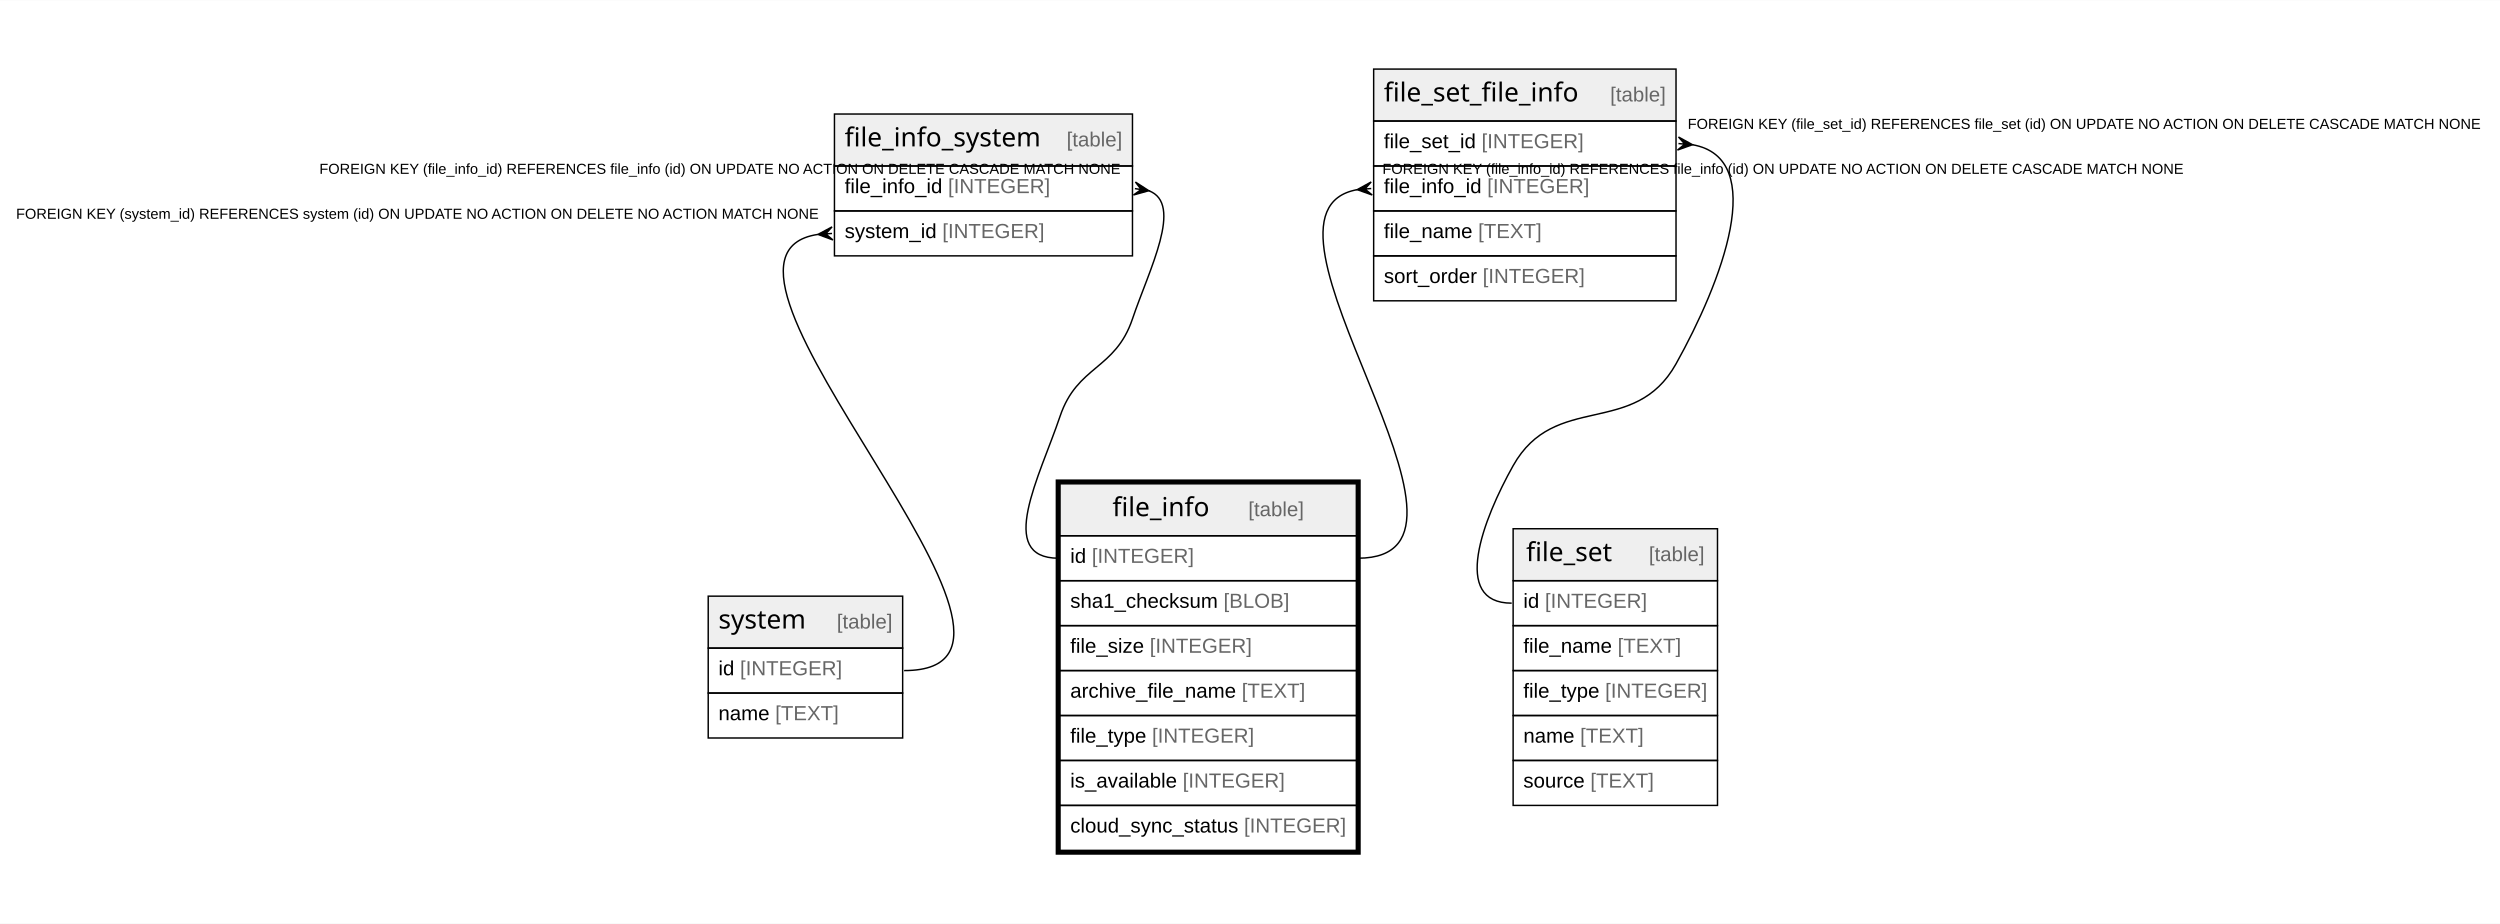
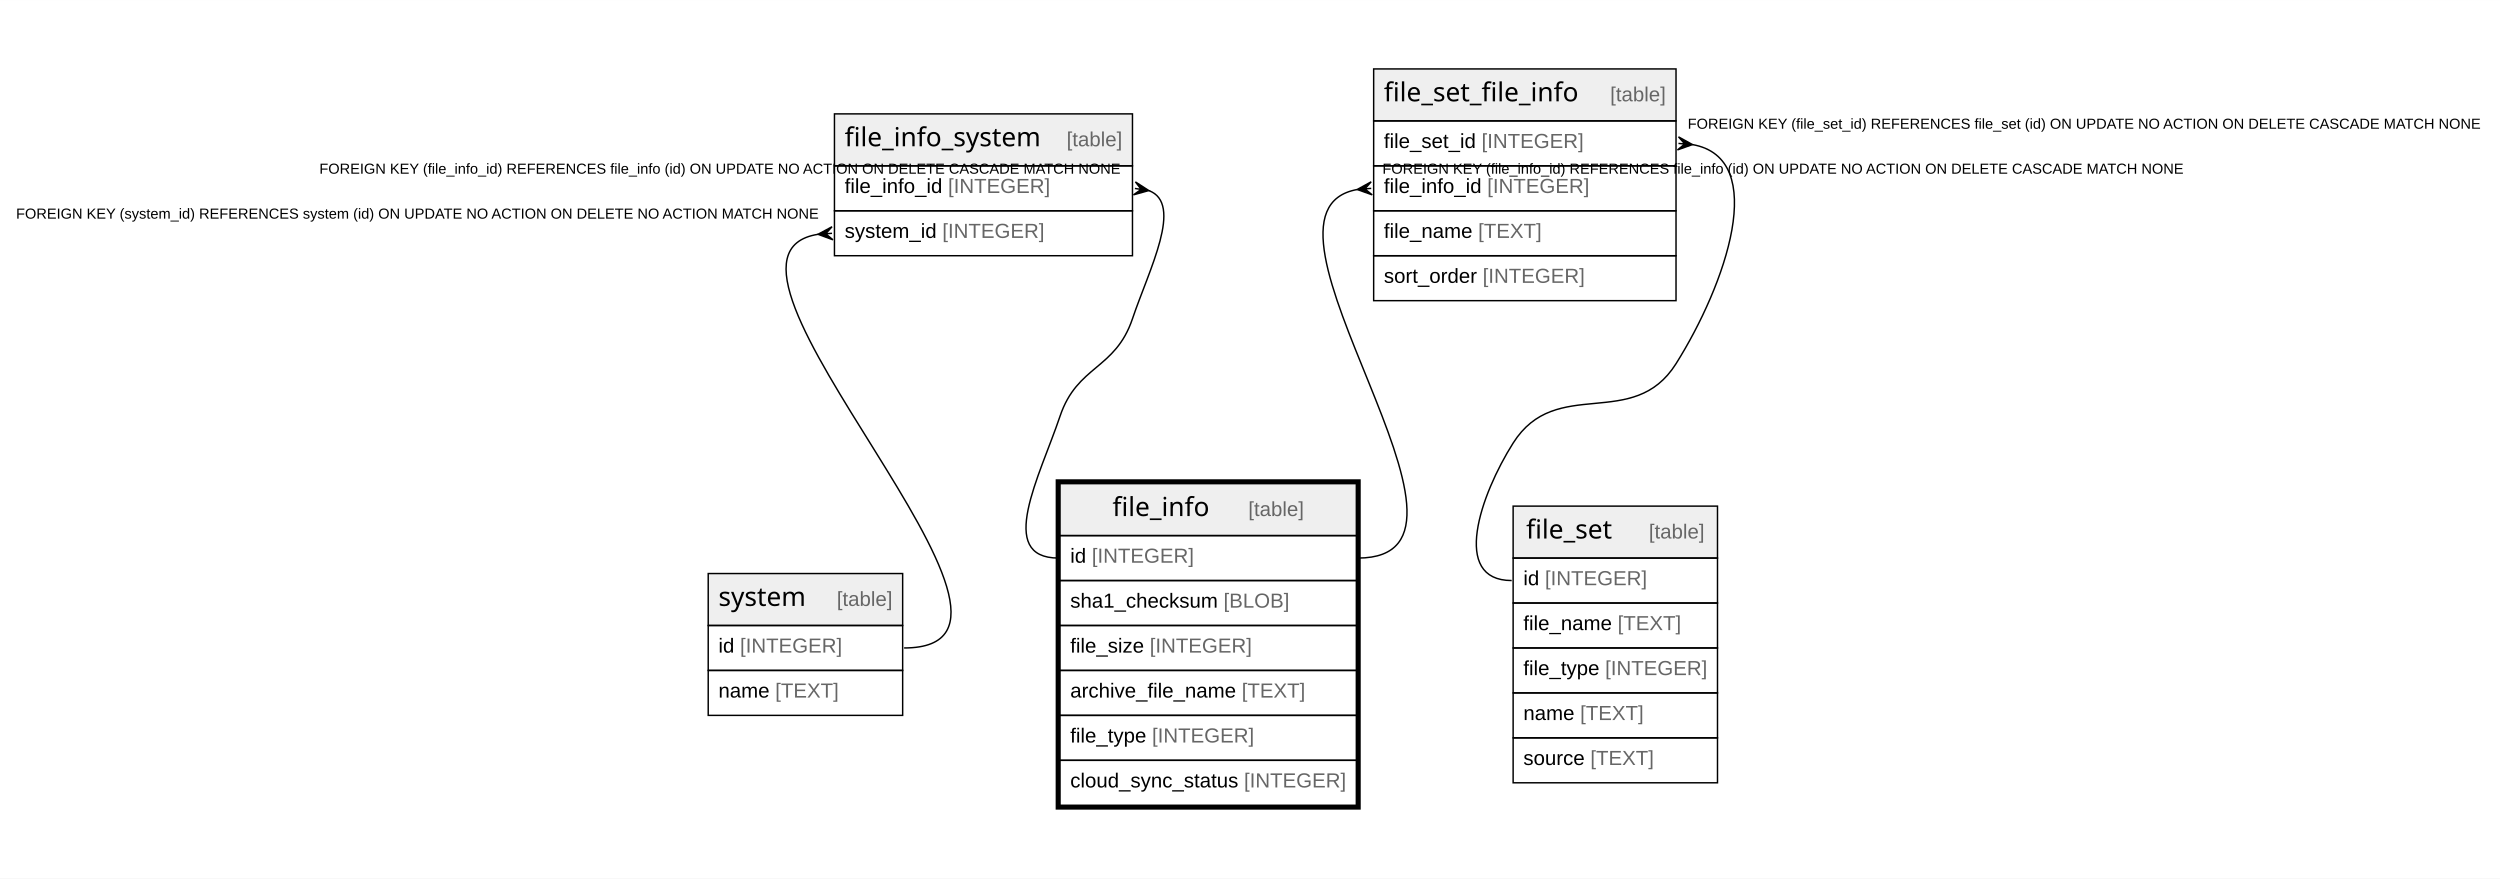
- <svg xmlns="http://www.w3.org/2000/svg" width="1713pt" height="633pt" viewBox="0.00 0.00 1713.22 632.80">
-   <g id="graph0" class="graph" transform="scale(1 1) rotate(0) translate(4 628.8)">
-     <polygon fill="white" stroke="none" points="-4,4 -4,-628.8 1709.22,-628.8 1709.22,4 -4,4" />
+ <svg xmlns="http://www.w3.org/2000/svg" width="1713pt" height="602pt" viewBox="0.00 0.00 1713.22 602.00">
+   <g id="graph0" class="graph" transform="scale(1 1) rotate(0) translate(4 598)">
+     <polygon fill="white" stroke="none" points="-4,4 -4,-598 1709.22,-598 1709.22,4 -4,4" />
    <g id="node1" class="node">
-       <polygon fill="#efefef" stroke="none" points="722.42,-261.8 722.42,-297.4 925.49,-297.4 925.49,-261.8 722.42,-261.8" />
-       <polygon fill="none" stroke="black" points="722.42,-261.8 722.42,-297.4 925.49,-297.4 925.49,-261.8 722.42,-261.8" />
-       <text text-anchor="start" x="758.34" y="-275.2" font-family="Arial Bold" font-size="18.00">file_info</text>
-       <text text-anchor="start" x="820.32" y="-275.2" font-family="Arial" font-size="14.00">    </text>
-       <text text-anchor="start" x="851.44" y="-275.2" font-family="Arial" font-size="14.00" fill="#666666">[table]</text>
-       <polygon fill="none" stroke="black" points="722.42,-231 722.42,-261.8 925.49,-261.8 925.49,-231 722.42,-231" />
-       <text text-anchor="start" x="729.42" y="-243.2" font-family="Arial" font-size="14.00">id </text>
-       <text text-anchor="start" x="744.2" y="-243.2" font-family="Arial" font-size="14.00" fill="#666666">[INTEGER]</text>
+       <polygon fill="#efefef" stroke="none" points="722.42,-231 722.42,-266.6 925.49,-266.6 925.49,-231 722.42,-231" />
+       <polygon fill="none" stroke="black" points="722.42,-231 722.42,-266.6 925.49,-266.6 925.49,-231 722.42,-231" />
+       <text text-anchor="start" x="758.34" y="-244.4" font-family="Arial Bold" font-size="18.00">file_info</text>
+       <text text-anchor="start" x="820.32" y="-244.4" font-family="Arial" font-size="14.00">    </text>
+       <text text-anchor="start" x="851.44" y="-244.4" font-family="Arial" font-size="14.00" fill="#666666">[table]</text>
      <polygon fill="none" stroke="black" points="722.42,-200.2 722.42,-231 925.49,-231 925.49,-200.2 722.42,-200.2" />
-       <text text-anchor="start" x="729.42" y="-212.4" font-family="Arial" font-size="14.00">sha1_checksum </text>
-       <text text-anchor="start" x="834.47" y="-212.4" font-family="Arial" font-size="14.00" fill="#666666">[BLOB]</text>
+       <text text-anchor="start" x="729.42" y="-212.4" font-family="Arial" font-size="14.00">id </text>
+       <text text-anchor="start" x="744.2" y="-212.4" font-family="Arial" font-size="14.00" fill="#666666">[INTEGER]</text>
      <polygon fill="none" stroke="black" points="722.42,-169.4 722.42,-200.2 925.49,-200.2 925.49,-169.4 722.42,-169.4" />
-       <text text-anchor="start" x="729.42" y="-181.6" font-family="Arial" font-size="14.00">file_size </text>
-       <text text-anchor="start" x="783.89" y="-181.6" font-family="Arial" font-size="14.00" fill="#666666">[INTEGER]</text>
+       <text text-anchor="start" x="729.42" y="-181.6" font-family="Arial" font-size="14.00">sha1_checksum </text>
+       <text text-anchor="start" x="834.47" y="-181.6" font-family="Arial" font-size="14.00" fill="#666666">[BLOB]</text>
      <polygon fill="none" stroke="black" points="722.42,-138.6 722.42,-169.4 925.49,-169.4 925.49,-138.6 722.42,-138.6" />
-       <text text-anchor="start" x="729.42" y="-150.8" font-family="Arial" font-size="14.00">archive_file_name </text>
-       <text text-anchor="start" x="846.93" y="-150.8" font-family="Arial" font-size="14.00" fill="#666666">[TEXT]</text>
+       <text text-anchor="start" x="729.42" y="-150.8" font-family="Arial" font-size="14.00">file_size </text>
+       <text text-anchor="start" x="783.89" y="-150.8" font-family="Arial" font-size="14.00" fill="#666666">[INTEGER]</text>
      <polygon fill="none" stroke="black" points="722.42,-107.8 722.42,-138.6 925.49,-138.6 925.49,-107.8 722.42,-107.8" />
-       <text text-anchor="start" x="729.42" y="-120" font-family="Arial" font-size="14.00">file_type </text>
-       <text text-anchor="start" x="785.45" y="-120" font-family="Arial" font-size="14.00" fill="#666666">[INTEGER]</text>
+       <text text-anchor="start" x="729.42" y="-120" font-family="Arial" font-size="14.00">archive_file_name </text>
+       <text text-anchor="start" x="846.93" y="-120" font-family="Arial" font-size="14.00" fill="#666666">[TEXT]</text>
      <polygon fill="none" stroke="black" points="722.42,-77 722.42,-107.8 925.49,-107.8 925.49,-77 722.42,-77" />
-       <text text-anchor="start" x="729.42" y="-89.2" font-family="Arial" font-size="14.00">is_available </text>
-       <text text-anchor="start" x="806.47" y="-89.2" font-family="Arial" font-size="14.00" fill="#666666">[INTEGER]</text>
+       <text text-anchor="start" x="729.42" y="-89.2" font-family="Arial" font-size="14.00">file_type </text>
+       <text text-anchor="start" x="785.45" y="-89.2" font-family="Arial" font-size="14.00" fill="#666666">[INTEGER]</text>
      <polygon fill="none" stroke="black" points="722.42,-46.2 722.42,-77 925.49,-77 925.49,-46.2 722.42,-46.2" />
      <text text-anchor="start" x="729.42" y="-58.4" font-family="Arial" font-size="14.00">cloud_sync_status </text>
      <text text-anchor="start" x="848.49" y="-58.4" font-family="Arial" font-size="14.00" fill="#666666">[INTEGER]</text>
-       <polygon fill="none" stroke="black" stroke-width="3" points="720.92,-44.7 720.92,-298.9 926.99,-298.9 926.99,-44.7 720.92,-44.7" />
+       <polygon fill="none" stroke="black" stroke-width="3" points="720.92,-44.7 720.92,-268.1 926.99,-268.1 926.99,-44.7 720.92,-44.7" />
    </g>
    <g id="node2" class="node">
-       <polygon fill="#efefef" stroke="none" points="567.84,-515.2 567.84,-550.8 772.07,-550.8 772.07,-515.2 567.84,-515.2" />
-       <polygon fill="none" stroke="black" points="567.84,-515.2 567.84,-550.8 772.07,-550.8 772.07,-515.2 567.84,-515.2" />
-       <text text-anchor="start" x="574.84" y="-528.6" font-family="Arial Bold" font-size="18.00">file_info_system</text>
-       <text text-anchor="start" x="695.82" y="-528.6" font-family="Arial" font-size="14.00">    </text>
-       <text text-anchor="start" x="726.94" y="-528.6" font-family="Arial" font-size="14.00" fill="#666666">[table]</text>
-       <polygon fill="none" stroke="black" points="567.84,-484.4 567.84,-515.2 772.07,-515.2 772.07,-484.4 567.84,-484.4" />
-       <text text-anchor="start" x="574.84" y="-496.6" font-family="Arial" font-size="14.00">file_info_id </text>
-       <text text-anchor="start" x="645.66" y="-496.6" font-family="Arial" font-size="14.00" fill="#666666">[INTEGER]</text>
+       <polygon fill="#efefef" stroke="none" points="567.84,-484.4 567.84,-520 772.07,-520 772.07,-484.4 567.84,-484.4" />
+       <polygon fill="none" stroke="black" points="567.84,-484.4 567.84,-520 772.07,-520 772.07,-484.4 567.84,-484.4" />
+       <text text-anchor="start" x="574.84" y="-497.8" font-family="Arial Bold" font-size="18.00">file_info_system</text>
+       <text text-anchor="start" x="695.82" y="-497.8" font-family="Arial" font-size="14.00">    </text>
+       <text text-anchor="start" x="726.94" y="-497.8" font-family="Arial" font-size="14.00" fill="#666666">[table]</text>
      <polygon fill="none" stroke="black" points="567.84,-453.6 567.84,-484.4 772.07,-484.4 772.07,-453.6 567.84,-453.6" />
-       <text text-anchor="start" x="574.84" y="-465.8" font-family="Arial" font-size="14.00">system_id </text>
-       <text text-anchor="start" x="641.75" y="-465.8" font-family="Arial" font-size="14.00" fill="#666666">[INTEGER]</text>
+       <text text-anchor="start" x="574.84" y="-465.8" font-family="Arial" font-size="14.00">file_info_id </text>
+       <text text-anchor="start" x="645.66" y="-465.8" font-family="Arial" font-size="14.00" fill="#666666">[INTEGER]</text>
+       <polygon fill="none" stroke="black" points="567.84,-422.8 567.84,-453.6 772.07,-453.6 772.07,-422.8 567.84,-422.8" />
+       <text text-anchor="start" x="574.84" y="-435" font-family="Arial" font-size="14.00">system_id </text>
+       <text text-anchor="start" x="641.75" y="-435" font-family="Arial" font-size="14.00" fill="#666666">[INTEGER]</text>
    </g>
    <g id="edge1" class="edge">
-       <path fill="none" stroke="black" d="M783.17,-498.27C807.27,-489.43 783.48,-444.23 772.07,-410.4 760.25,-375.35 734.22,-378.66 722.42,-343.6 708.63,-302.66 678.22,-246.4 721.42,-246.4" />
-       <polygon fill="black" stroke="black" points="783.29,-498.25 772.73,-495.3 778.02,-499.05 773.73,-499.7 773.73,-499.7 773.73,-499.7 778.02,-499.05 774.08,-504.2 783.29,-498.25" />
-       <text text-anchor="start" x="214.85" y="-509.8" font-family="Arial" font-size="10.00">FOREIGN KEY (file_info_id) REFERENCES file_info (id) ON UPDATE NO ACTION ON DELETE CASCADE MATCH NONE</text>
+       <path fill="none" stroke="black" d="M783.17,-467.47C807.27,-458.63 783.48,-413.43 772.07,-379.6 760.25,-344.55 734.22,-347.86 722.42,-312.8 708.63,-271.86 678.22,-215.6 721.42,-215.6" />
+       <polygon fill="black" stroke="black" points="783.29,-467.45 772.73,-464.5 778.02,-468.25 773.73,-468.9 773.73,-468.9 773.73,-468.9 778.02,-468.25 774.08,-473.4 783.29,-467.45" />
+       <text text-anchor="start" x="214.85" y="-479" font-family="Arial" font-size="10.00">FOREIGN KEY (file_info_id) REFERENCES file_info (id) ON UPDATE NO ACTION ON DELETE CASCADE MATCH NONE</text>
    </g>
    <g id="node3" class="node">
-       <polygon fill="#efefef" stroke="none" points="481.33,-184.8 481.33,-220.4 614.58,-220.4 614.58,-184.8 481.33,-184.8" />
-       <polygon fill="none" stroke="black" points="481.33,-184.8 481.33,-220.4 614.58,-220.4 614.58,-184.8 481.33,-184.8" />
-       <text text-anchor="start" x="488.33" y="-198.2" font-family="Arial Bold" font-size="18.00">system</text>
-       <text text-anchor="start" x="538.33" y="-198.2" font-family="Arial" font-size="14.00">    </text>
-       <text text-anchor="start" x="569.45" y="-198.2" font-family="Arial" font-size="14.00" fill="#666666">[table]</text>
-       <polygon fill="none" stroke="black" points="481.33,-154 481.33,-184.8 614.58,-184.8 614.58,-154 481.33,-154" />
-       <text text-anchor="start" x="488.33" y="-166.2" font-family="Arial" font-size="14.00">id </text>
-       <text text-anchor="start" x="503.11" y="-166.2" font-family="Arial" font-size="14.00" fill="#666666">[INTEGER]</text>
-       <polygon fill="none" stroke="black" points="481.33,-123.2 481.33,-154 614.58,-154 614.58,-123.2 481.33,-123.2" />
-       <text text-anchor="start" x="488.33" y="-135.4" font-family="Arial" font-size="14.00">name </text>
-       <text text-anchor="start" x="527.24" y="-135.4" font-family="Arial" font-size="14.00" fill="#666666">[TEXT]</text>
+       <polygon fill="#efefef" stroke="none" points="481.33,-169.4 481.33,-205 614.58,-205 614.58,-169.4 481.33,-169.4" />
+       <polygon fill="none" stroke="black" points="481.33,-169.4 481.33,-205 614.58,-205 614.58,-169.4 481.33,-169.4" />
+       <text text-anchor="start" x="488.33" y="-182.8" font-family="Arial Bold" font-size="18.00">system</text>
+       <text text-anchor="start" x="538.33" y="-182.8" font-family="Arial" font-size="14.00">    </text>
+       <text text-anchor="start" x="569.45" y="-182.8" font-family="Arial" font-size="14.00" fill="#666666">[table]</text>
+       <polygon fill="none" stroke="black" points="481.33,-138.6 481.33,-169.4 614.58,-169.4 614.58,-138.6 481.33,-138.6" />
+       <text text-anchor="start" x="488.33" y="-150.8" font-family="Arial" font-size="14.00">id </text>
+       <text text-anchor="start" x="503.11" y="-150.8" font-family="Arial" font-size="14.00" fill="#666666">[INTEGER]</text>
+       <polygon fill="none" stroke="black" points="481.33,-107.8 481.33,-138.6 614.58,-138.6 614.58,-107.8 481.33,-107.8" />
+       <text text-anchor="start" x="488.33" y="-120" font-family="Arial" font-size="14.00">name </text>
+       <text text-anchor="start" x="527.24" y="-120" font-family="Arial" font-size="14.00" fill="#666666">[TEXT]</text>
    </g>
    <g id="edge2" class="edge">
-       <path fill="none" stroke="black" d="M556.45,-468.29C449.61,-452.27 746.67,-169.4 615.58,-169.4" />
-       <polygon fill="black" stroke="black" points="556.53,-468.3 566.2,-473.47 561.85,-468.66 566.17,-468.95 566.17,-468.95 566.17,-468.95 561.85,-468.66 566.81,-464.49 556.53,-468.3" />
-       <text text-anchor="start" x="7" y="-479" font-family="Arial" font-size="10.00">FOREIGN KEY (system_id) REFERENCES system (id) ON UPDATE NO ACTION ON DELETE NO ACTION MATCH NONE</text>
+       <path fill="none" stroke="black" d="M556.67,-437.48C456.18,-421.79 739.98,-154 615.58,-154" />
+       <polygon fill="black" stroke="black" points="556.53,-437.47 566.19,-442.67 561.85,-437.85 566.17,-438.15 566.17,-438.15 566.17,-438.15 561.85,-437.85 566.82,-433.69 556.53,-437.47" />
+       <text text-anchor="start" x="7" y="-448.2" font-family="Arial" font-size="10.00">FOREIGN KEY (system_id) REFERENCES system (id) ON UPDATE NO ACTION ON DELETE NO ACTION MATCH NONE</text>
    </g>
    <g id="node4" class="node">
-       <polygon fill="#efefef" stroke="none" points="937.35,-546 937.35,-581.6 1144.56,-581.6 1144.56,-546 937.35,-546" />
-       <polygon fill="none" stroke="black" points="937.35,-546 937.35,-581.6 1144.56,-581.6 1144.56,-546 937.35,-546" />
-       <text text-anchor="start" x="944.35" y="-559.4" font-family="Arial Bold" font-size="18.00">file_set_file_info</text>
-       <text text-anchor="start" x="1068.31" y="-559.4" font-family="Arial" font-size="14.00">    </text>
-       <text text-anchor="start" x="1099.43" y="-559.4" font-family="Arial" font-size="14.00" fill="#666666">[table]</text>
-       <polygon fill="none" stroke="black" points="937.35,-515.2 937.35,-546 1144.56,-546 1144.56,-515.2 937.35,-515.2" />
-       <text text-anchor="start" x="944.35" y="-527.4" font-family="Arial" font-size="14.00">file_set_id </text>
-       <text text-anchor="start" x="1011.28" y="-527.4" font-family="Arial" font-size="14.00" fill="#666666">[INTEGER]</text>
+       <polygon fill="#efefef" stroke="none" points="937.35,-515.2 937.35,-550.8 1144.56,-550.8 1144.56,-515.2 937.35,-515.2" />
+       <polygon fill="none" stroke="black" points="937.35,-515.2 937.35,-550.8 1144.56,-550.8 1144.56,-515.2 937.35,-515.2" />
+       <text text-anchor="start" x="944.35" y="-528.6" font-family="Arial Bold" font-size="18.00">file_set_file_info</text>
+       <text text-anchor="start" x="1068.31" y="-528.6" font-family="Arial" font-size="14.00">    </text>
+       <text text-anchor="start" x="1099.43" y="-528.6" font-family="Arial" font-size="14.00" fill="#666666">[table]</text>
      <polygon fill="none" stroke="black" points="937.35,-484.4 937.35,-515.2 1144.56,-515.2 1144.56,-484.4 937.35,-484.4" />
-       <text text-anchor="start" x="944.35" y="-496.6" font-family="Arial" font-size="14.00">file_info_id </text>
-       <text text-anchor="start" x="1015.17" y="-496.6" font-family="Arial" font-size="14.00" fill="#666666">[INTEGER]</text>
+       <text text-anchor="start" x="944.35" y="-496.6" font-family="Arial" font-size="14.00">file_set_id </text>
+       <text text-anchor="start" x="1011.28" y="-496.6" font-family="Arial" font-size="14.00" fill="#666666">[INTEGER]</text>
      <polygon fill="none" stroke="black" points="937.35,-453.6 937.35,-484.4 1144.56,-484.4 1144.56,-453.6 937.35,-453.6" />
-       <text text-anchor="start" x="944.35" y="-465.8" font-family="Arial" font-size="14.00">file_name </text>
-       <text text-anchor="start" x="1008.94" y="-465.8" font-family="Arial" font-size="14.00" fill="#666666">[TEXT]</text>
+       <text text-anchor="start" x="944.35" y="-465.8" font-family="Arial" font-size="14.00">file_info_id </text>
+       <text text-anchor="start" x="1015.17" y="-465.8" font-family="Arial" font-size="14.00" fill="#666666">[INTEGER]</text>
      <polygon fill="none" stroke="black" points="937.35,-422.8 937.35,-453.6 1144.56,-453.6 1144.56,-422.8 937.35,-422.8" />
-       <text text-anchor="start" x="944.35" y="-435" font-family="Arial" font-size="14.00">sort_order </text>
-       <text text-anchor="start" x="1012.04" y="-435" font-family="Arial" font-size="14.00" fill="#666666">[INTEGER]</text>
+       <text text-anchor="start" x="944.35" y="-435" font-family="Arial" font-size="14.00">file_name </text>
+       <text text-anchor="start" x="1008.94" y="-435" font-family="Arial" font-size="14.00" fill="#666666">[TEXT]</text>
+       <polygon fill="none" stroke="black" points="937.35,-392 937.35,-422.8 1144.56,-422.8 1144.56,-392 937.35,-392" />
+       <text text-anchor="start" x="944.35" y="-404.2" font-family="Arial" font-size="14.00">sort_order </text>
+       <text text-anchor="start" x="1012.04" y="-404.2" font-family="Arial" font-size="14.00" fill="#666666">[INTEGER]</text>
    </g>
    <g id="edge3" class="edge">
-       <path fill="none" stroke="black" d="M926.18,-498.98C837.59,-483.25 1035.46,-246.4 926.49,-246.4" />
-       <polygon fill="black" stroke="black" points="926.05,-498.97 935.65,-504.26 931.36,-499.4 935.68,-499.75 935.68,-499.75 935.68,-499.75 931.36,-499.4 936.38,-495.29 926.05,-498.97" />
-       <text text-anchor="start" x="943.35" y="-509.8" font-family="Arial" font-size="10.00">FOREIGN KEY (file_info_id) REFERENCES file_info (id) ON UPDATE NO ACTION ON DELETE CASCADE MATCH NONE</text>
+       <path fill="none" stroke="black" d="M926.18,-468.18C837.59,-452.45 1035.46,-215.6 926.49,-215.6" />
+       <polygon fill="black" stroke="black" points="926.05,-468.17 935.65,-473.46 931.36,-468.6 935.68,-468.95 935.68,-468.95 935.68,-468.95 931.36,-468.6 936.38,-464.49 926.05,-468.17" />
+       <text text-anchor="start" x="943.35" y="-479" font-family="Arial" font-size="10.00">FOREIGN KEY (file_info_id) REFERENCES file_info (id) ON UPDATE NO ACTION ON DELETE CASCADE MATCH NONE</text>
    </g>
    <g id="node5" class="node">
-       <polygon fill="#efefef" stroke="none" points="1032.93,-231 1032.93,-266.6 1172.98,-266.6 1172.98,-231 1032.93,-231" />
-       <polygon fill="none" stroke="black" points="1032.93,-231 1032.93,-266.6 1172.98,-266.6 1172.98,-231 1032.93,-231" />
-       <text text-anchor="start" x="1041.84" y="-244.4" font-family="Arial Bold" font-size="18.00">file_set</text>
-       <text text-anchor="start" x="1094.82" y="-244.4" font-family="Arial" font-size="14.00">    </text>
-       <text text-anchor="start" x="1125.94" y="-244.4" font-family="Arial" font-size="14.00" fill="#666666">[table]</text>
-       <polygon fill="none" stroke="black" points="1032.93,-200.2 1032.93,-231 1172.98,-231 1172.98,-200.2 1032.93,-200.2" />
-       <text text-anchor="start" x="1039.93" y="-212.4" font-family="Arial" font-size="14.00">id </text>
-       <text text-anchor="start" x="1054.72" y="-212.4" font-family="Arial" font-size="14.00" fill="#666666">[INTEGER]</text>
-       <polygon fill="none" stroke="black" points="1032.93,-169.4 1032.93,-200.2 1172.98,-200.2 1172.98,-169.4 1032.93,-169.4" />
-       <text text-anchor="start" x="1039.93" y="-181.6" font-family="Arial" font-size="14.00">file_name </text>
-       <text text-anchor="start" x="1104.53" y="-181.6" font-family="Arial" font-size="14.00" fill="#666666">[TEXT]</text>
-       <polygon fill="none" stroke="black" points="1032.93,-138.6 1032.93,-169.4 1172.98,-169.4 1172.98,-138.6 1032.93,-138.6" />
-       <text text-anchor="start" x="1039.93" y="-150.8" font-family="Arial" font-size="14.00">file_type </text>
-       <text text-anchor="start" x="1095.97" y="-150.8" font-family="Arial" font-size="14.00" fill="#666666">[INTEGER]</text>
-       <polygon fill="none" stroke="black" points="1032.93,-107.8 1032.93,-138.6 1172.98,-138.6 1172.98,-107.8 1032.93,-107.8" />
-       <text text-anchor="start" x="1039.93" y="-120" font-family="Arial" font-size="14.00">name </text>
-       <text text-anchor="start" x="1078.84" y="-120" font-family="Arial" font-size="14.00" fill="#666666">[TEXT]</text>
-       <polygon fill="none" stroke="black" points="1032.93,-77 1032.93,-107.8 1172.98,-107.8 1172.98,-77 1032.93,-77" />
-       <text text-anchor="start" x="1039.93" y="-89.2" font-family="Arial" font-size="14.00">source </text>
-       <text text-anchor="start" x="1085.84" y="-89.2" font-family="Arial" font-size="14.00" fill="#666666">[TEXT]</text>
+       <polygon fill="#efefef" stroke="none" points="1032.93,-215.6 1032.93,-251.2 1172.98,-251.2 1172.98,-215.6 1032.93,-215.6" />
+       <polygon fill="none" stroke="black" points="1032.93,-215.6 1032.93,-251.2 1172.98,-251.2 1172.98,-215.6 1032.93,-215.6" />
+       <text text-anchor="start" x="1041.84" y="-229" font-family="Arial Bold" font-size="18.00">file_set</text>
+       <text text-anchor="start" x="1094.82" y="-229" font-family="Arial" font-size="14.00">    </text>
+       <text text-anchor="start" x="1125.94" y="-229" font-family="Arial" font-size="14.00" fill="#666666">[table]</text>
+       <polygon fill="none" stroke="black" points="1032.93,-184.8 1032.93,-215.6 1172.98,-215.6 1172.98,-184.8 1032.93,-184.8" />
+       <text text-anchor="start" x="1039.93" y="-197" font-family="Arial" font-size="14.00">id </text>
+       <text text-anchor="start" x="1054.72" y="-197" font-family="Arial" font-size="14.00" fill="#666666">[INTEGER]</text>
+       <polygon fill="none" stroke="black" points="1032.93,-154 1032.93,-184.8 1172.98,-184.8 1172.98,-154 1032.93,-154" />
+       <text text-anchor="start" x="1039.93" y="-166.2" font-family="Arial" font-size="14.00">file_name </text>
+       <text text-anchor="start" x="1104.53" y="-166.2" font-family="Arial" font-size="14.00" fill="#666666">[TEXT]</text>
+       <polygon fill="none" stroke="black" points="1032.93,-123.2 1032.93,-154 1172.98,-154 1172.98,-123.2 1032.93,-123.2" />
+       <text text-anchor="start" x="1039.93" y="-135.4" font-family="Arial" font-size="14.00">file_type </text>
+       <text text-anchor="start" x="1095.97" y="-135.4" font-family="Arial" font-size="14.00" fill="#666666">[INTEGER]</text>
+       <polygon fill="none" stroke="black" points="1032.93,-92.4 1032.93,-123.2 1172.98,-123.2 1172.98,-92.4 1032.93,-92.4" />
+       <text text-anchor="start" x="1039.93" y="-104.6" font-family="Arial" font-size="14.00">name </text>
+       <text text-anchor="start" x="1078.84" y="-104.6" font-family="Arial" font-size="14.00" fill="#666666">[TEXT]</text>
+       <polygon fill="none" stroke="black" points="1032.93,-61.6 1032.93,-92.4 1172.98,-92.4 1172.98,-61.6 1032.93,-61.6" />
+       <text text-anchor="start" x="1039.93" y="-73.8" font-family="Arial" font-size="14.00">source </text>
+       <text text-anchor="start" x="1085.84" y="-73.8" font-family="Arial" font-size="14.00" fill="#666666">[TEXT]</text>
    </g>
    <g id="edge4" class="edge">
-       <path fill="none" stroke="black" d="M1155.67,-529.79C1208.81,-520.59 1175.5,-434.99 1144.56,-379.6 1116.03,-328.51 1061.57,-360.83 1032.93,-309.8 1012.45,-273.29 990.07,-215.6 1031.93,-215.6" />
-       <polygon fill="black" stroke="black" points="1155.86,-529.78 1145.54,-526.09 1150.55,-530.2 1146.23,-530.55 1146.23,-530.55 1146.23,-530.55 1150.55,-530.2 1146.26,-535.06 1155.86,-529.78" />
-       <text text-anchor="start" x="1152.56" y="-540.6" font-family="Arial" font-size="10.00">FOREIGN KEY (file_set_id) REFERENCES file_set (id) ON UPDATE NO ACTION ON DELETE CASCADE MATCH NONE</text>
+       <path fill="none" stroke="black" d="M1155.7,-498.98C1209.13,-489.61 1178.37,-402.49 1144.56,-348.8 1115.15,-302.1 1062.44,-341.04 1032.93,-294.4 1010.55,-259.01 990.07,-200.2 1031.93,-200.2" />
+       <polygon fill="black" stroke="black" points="1155.86,-498.96 1145.53,-495.29 1150.55,-499.39 1146.23,-499.75 1146.23,-499.75 1146.23,-499.75 1150.55,-499.39 1146.26,-504.26 1155.86,-498.96" />
+       <text text-anchor="start" x="1152.56" y="-509.8" font-family="Arial" font-size="10.00">FOREIGN KEY (file_set_id) REFERENCES file_set (id) ON UPDATE NO ACTION ON DELETE CASCADE MATCH NONE</text>
    </g>
  </g>
</svg>
